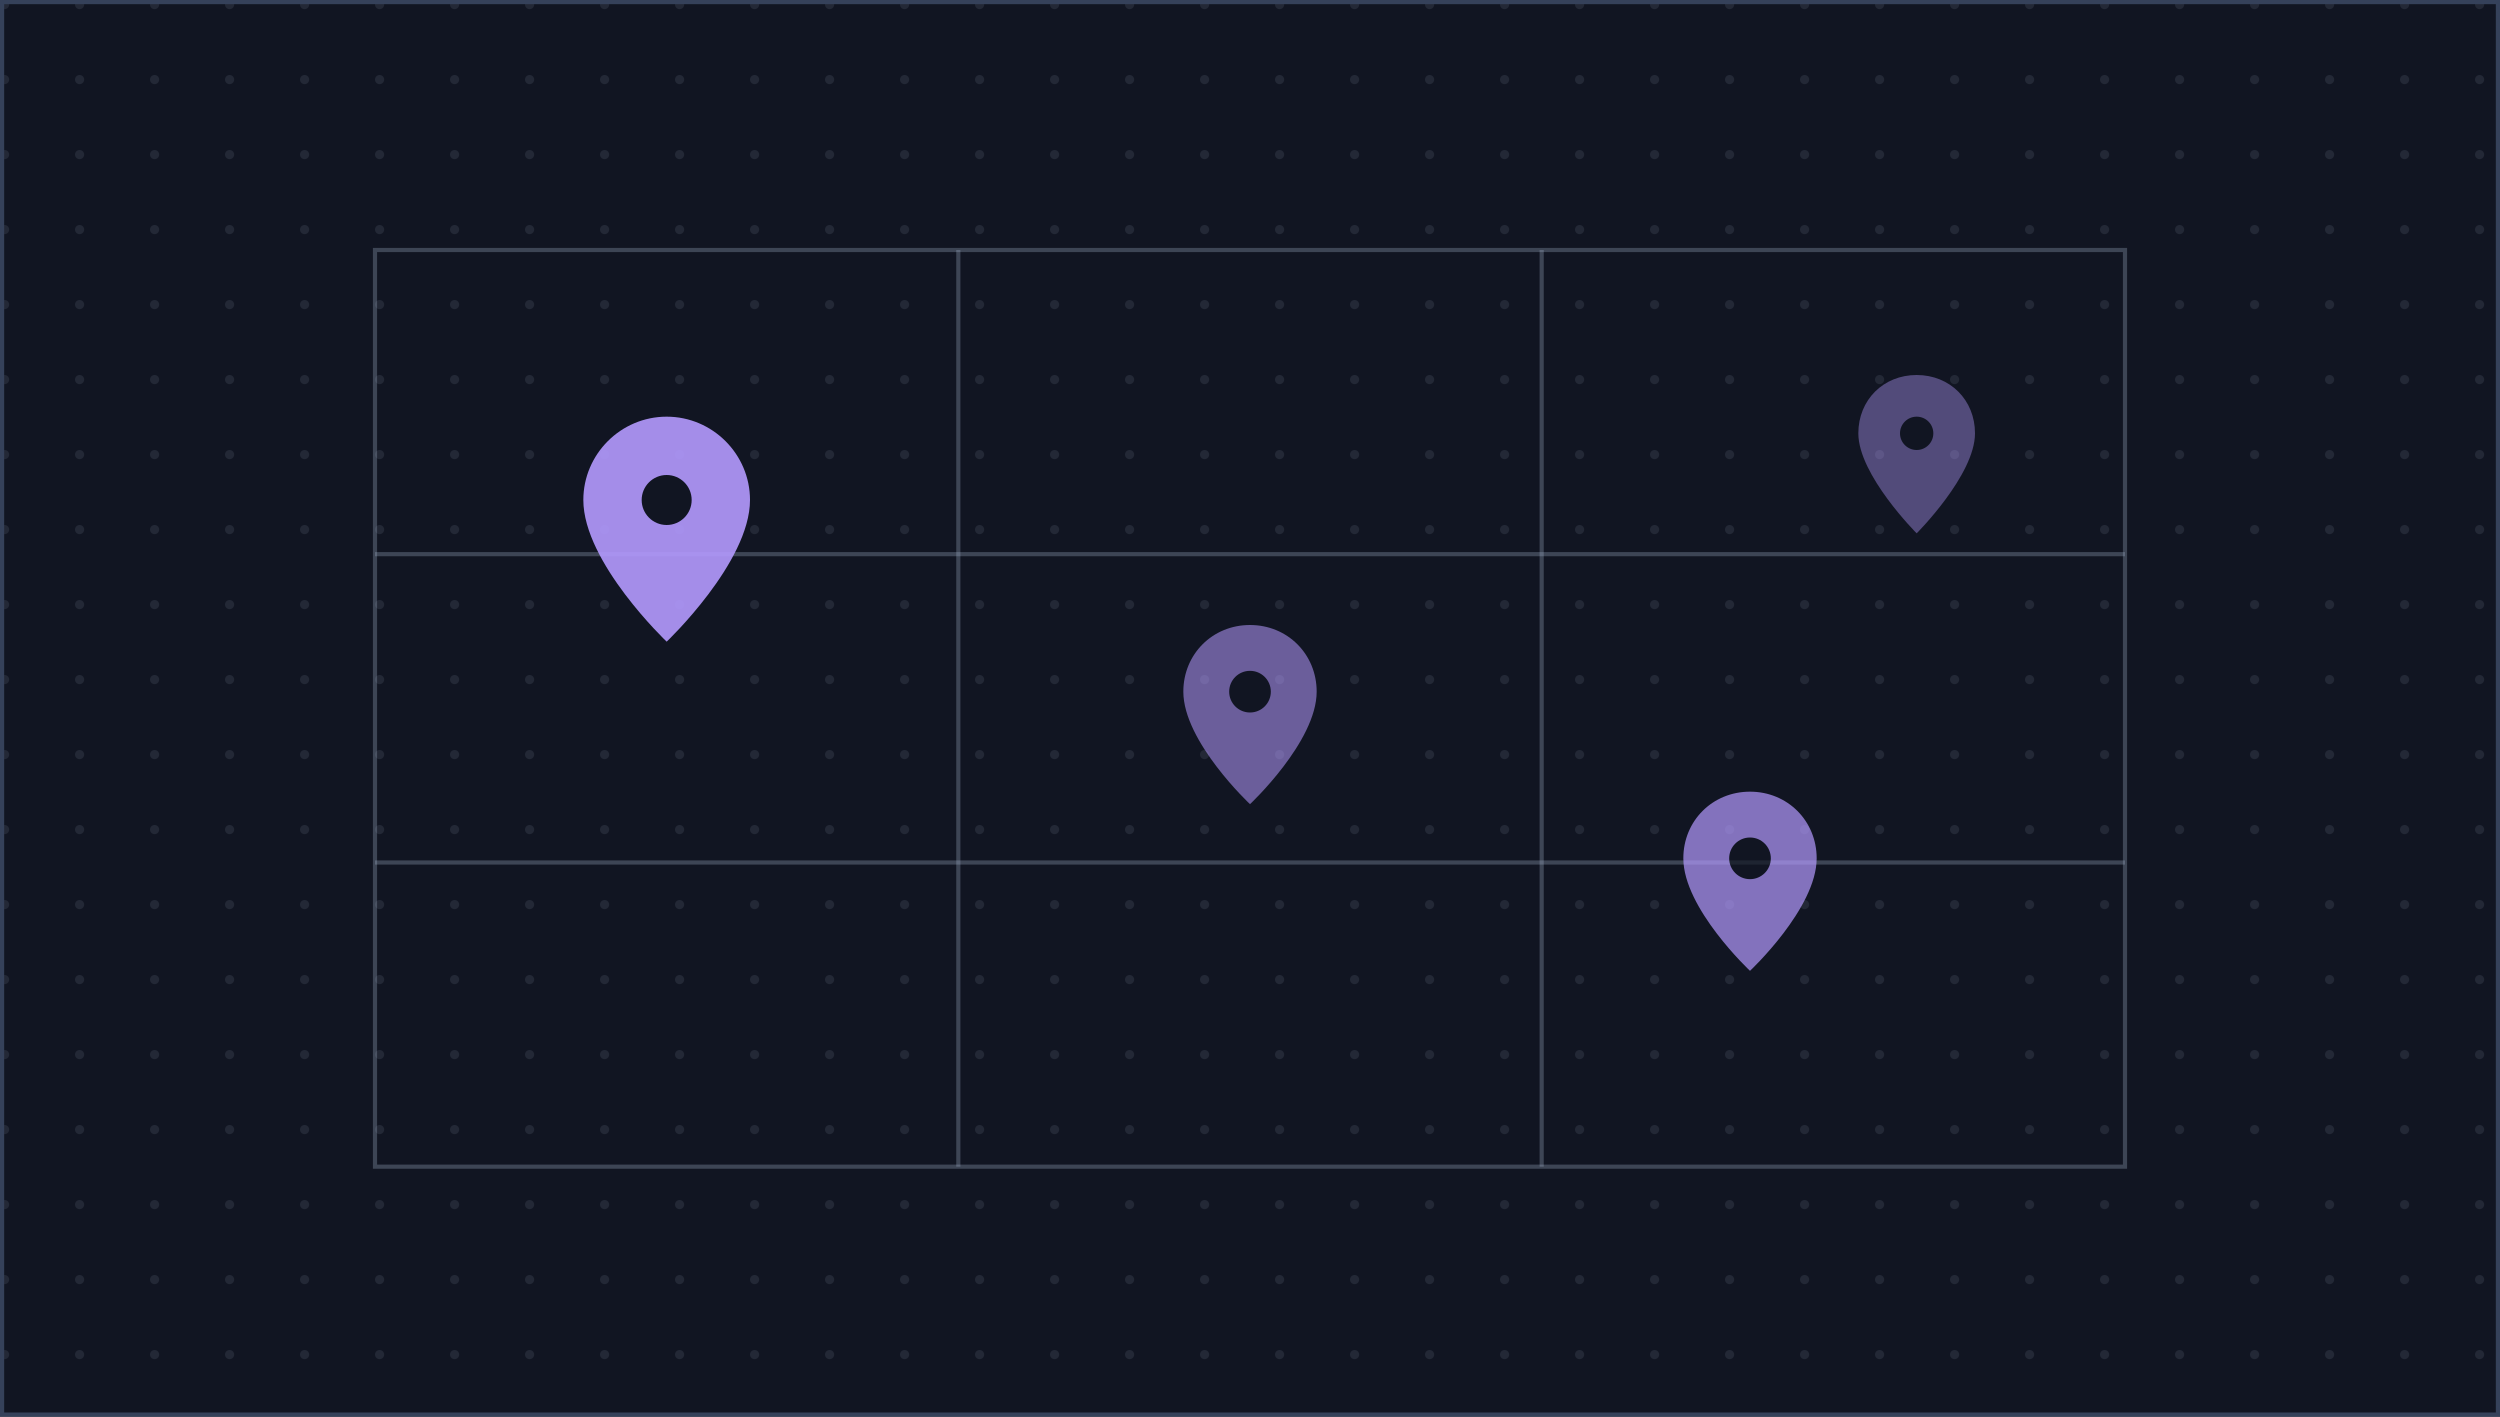
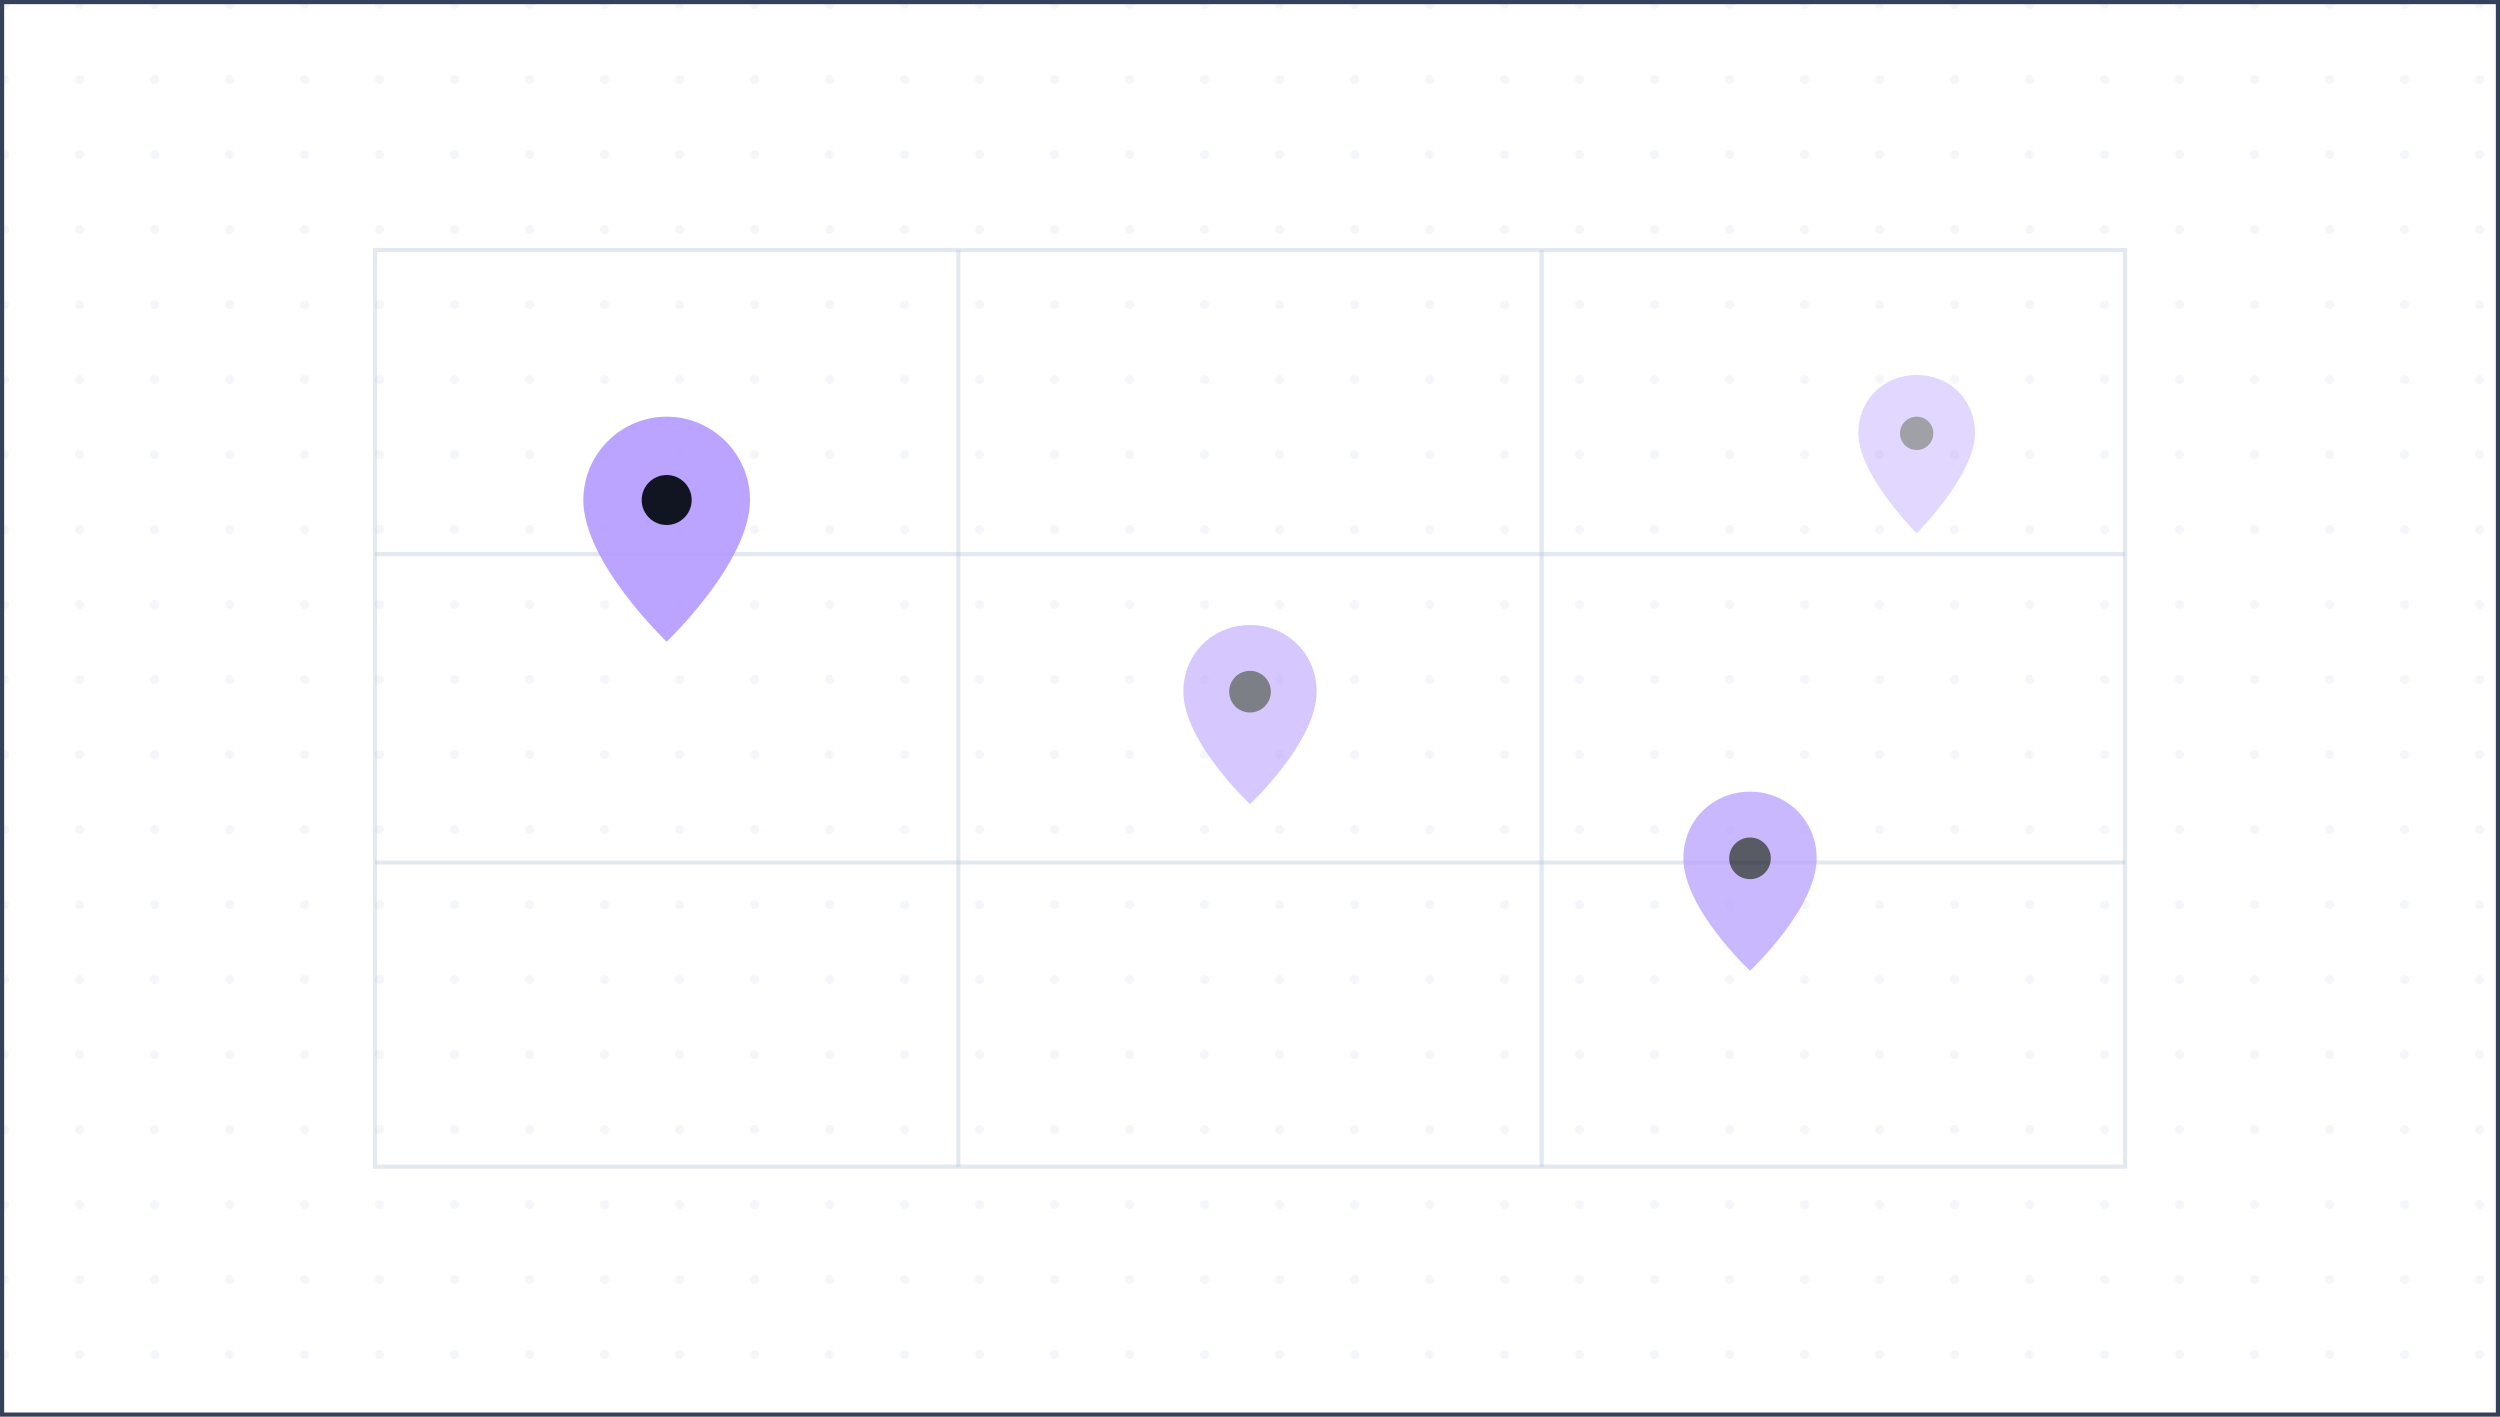
<svg xmlns="http://www.w3.org/2000/svg" viewBox="0 0 600 340" width="600" height="340" role="img" aria-label="Map grid with dynamic geospatial markers derived from geohashed object properties">
  <defs>
    <pattern id="p5-dots" width="18" height="18" patternUnits="userSpaceOnUse">
      <circle cx="1.1" cy="1.1" r="1.1" fill="#A6B5CD" />
    </pattern>
  </defs>
-   <rect width="600" height="340" fill="#111522" />
+   <rect width="600" height="340" fill="#ffffff" />
  <rect width="600" height="340" fill="url(#p5-dots)" opacity="0.12" />
  <rect x="0.5" y="0.5" width="599" height="339" fill="none" stroke="#35415A" />
  <g stroke="#A6B5CD" stroke-opacity="0.3" fill="none">
    <rect x="90" y="60" width="420" height="220" />
    <line x1="230" y1="60" x2="230" y2="280" />
    <line x1="370" y1="60" x2="370" y2="280" />
    <line x1="90" y1="133" x2="510" y2="133" />
    <line x1="90" y1="207" x2="510" y2="207" />
  </g>
  <g fill="#B49AFF">
    <path d="M160 100c-11 0-20 9-20 20 0 15 20 34 20 34s20-19 20-34c0-11-9-20-20-20z" opacity="0.9" />
    <circle cx="160" cy="120" r="6" fill="#111522" />
  </g>
  <g fill="#B49AFF" opacity="0.55">
    <path d="M300 150c-9 0-16 7-16 16 0 12 16 27 16 27s16-15 16-27c0-9-7-16-16-16z" />
    <circle cx="300" cy="166" r="5" fill="#111522" />
  </g>
  <g fill="#B49AFF" opacity="0.7">
    <path d="M420 190c-9 0-16 7-16 16 0 12 16 27 16 27s16-15 16-27c0-9-7-16-16-16z" />
    <circle cx="420" cy="206" r="5" fill="#111522" />
  </g>
  <g fill="#B49AFF" opacity="0.4">
    <path d="M460 90c-8 0-14 6-14 14 0 10 14 24 14 24s14-14 14-24c0-8-6-14-14-14z" />
    <circle cx="460" cy="104" r="4" fill="#111522" />
  </g>
</svg>
